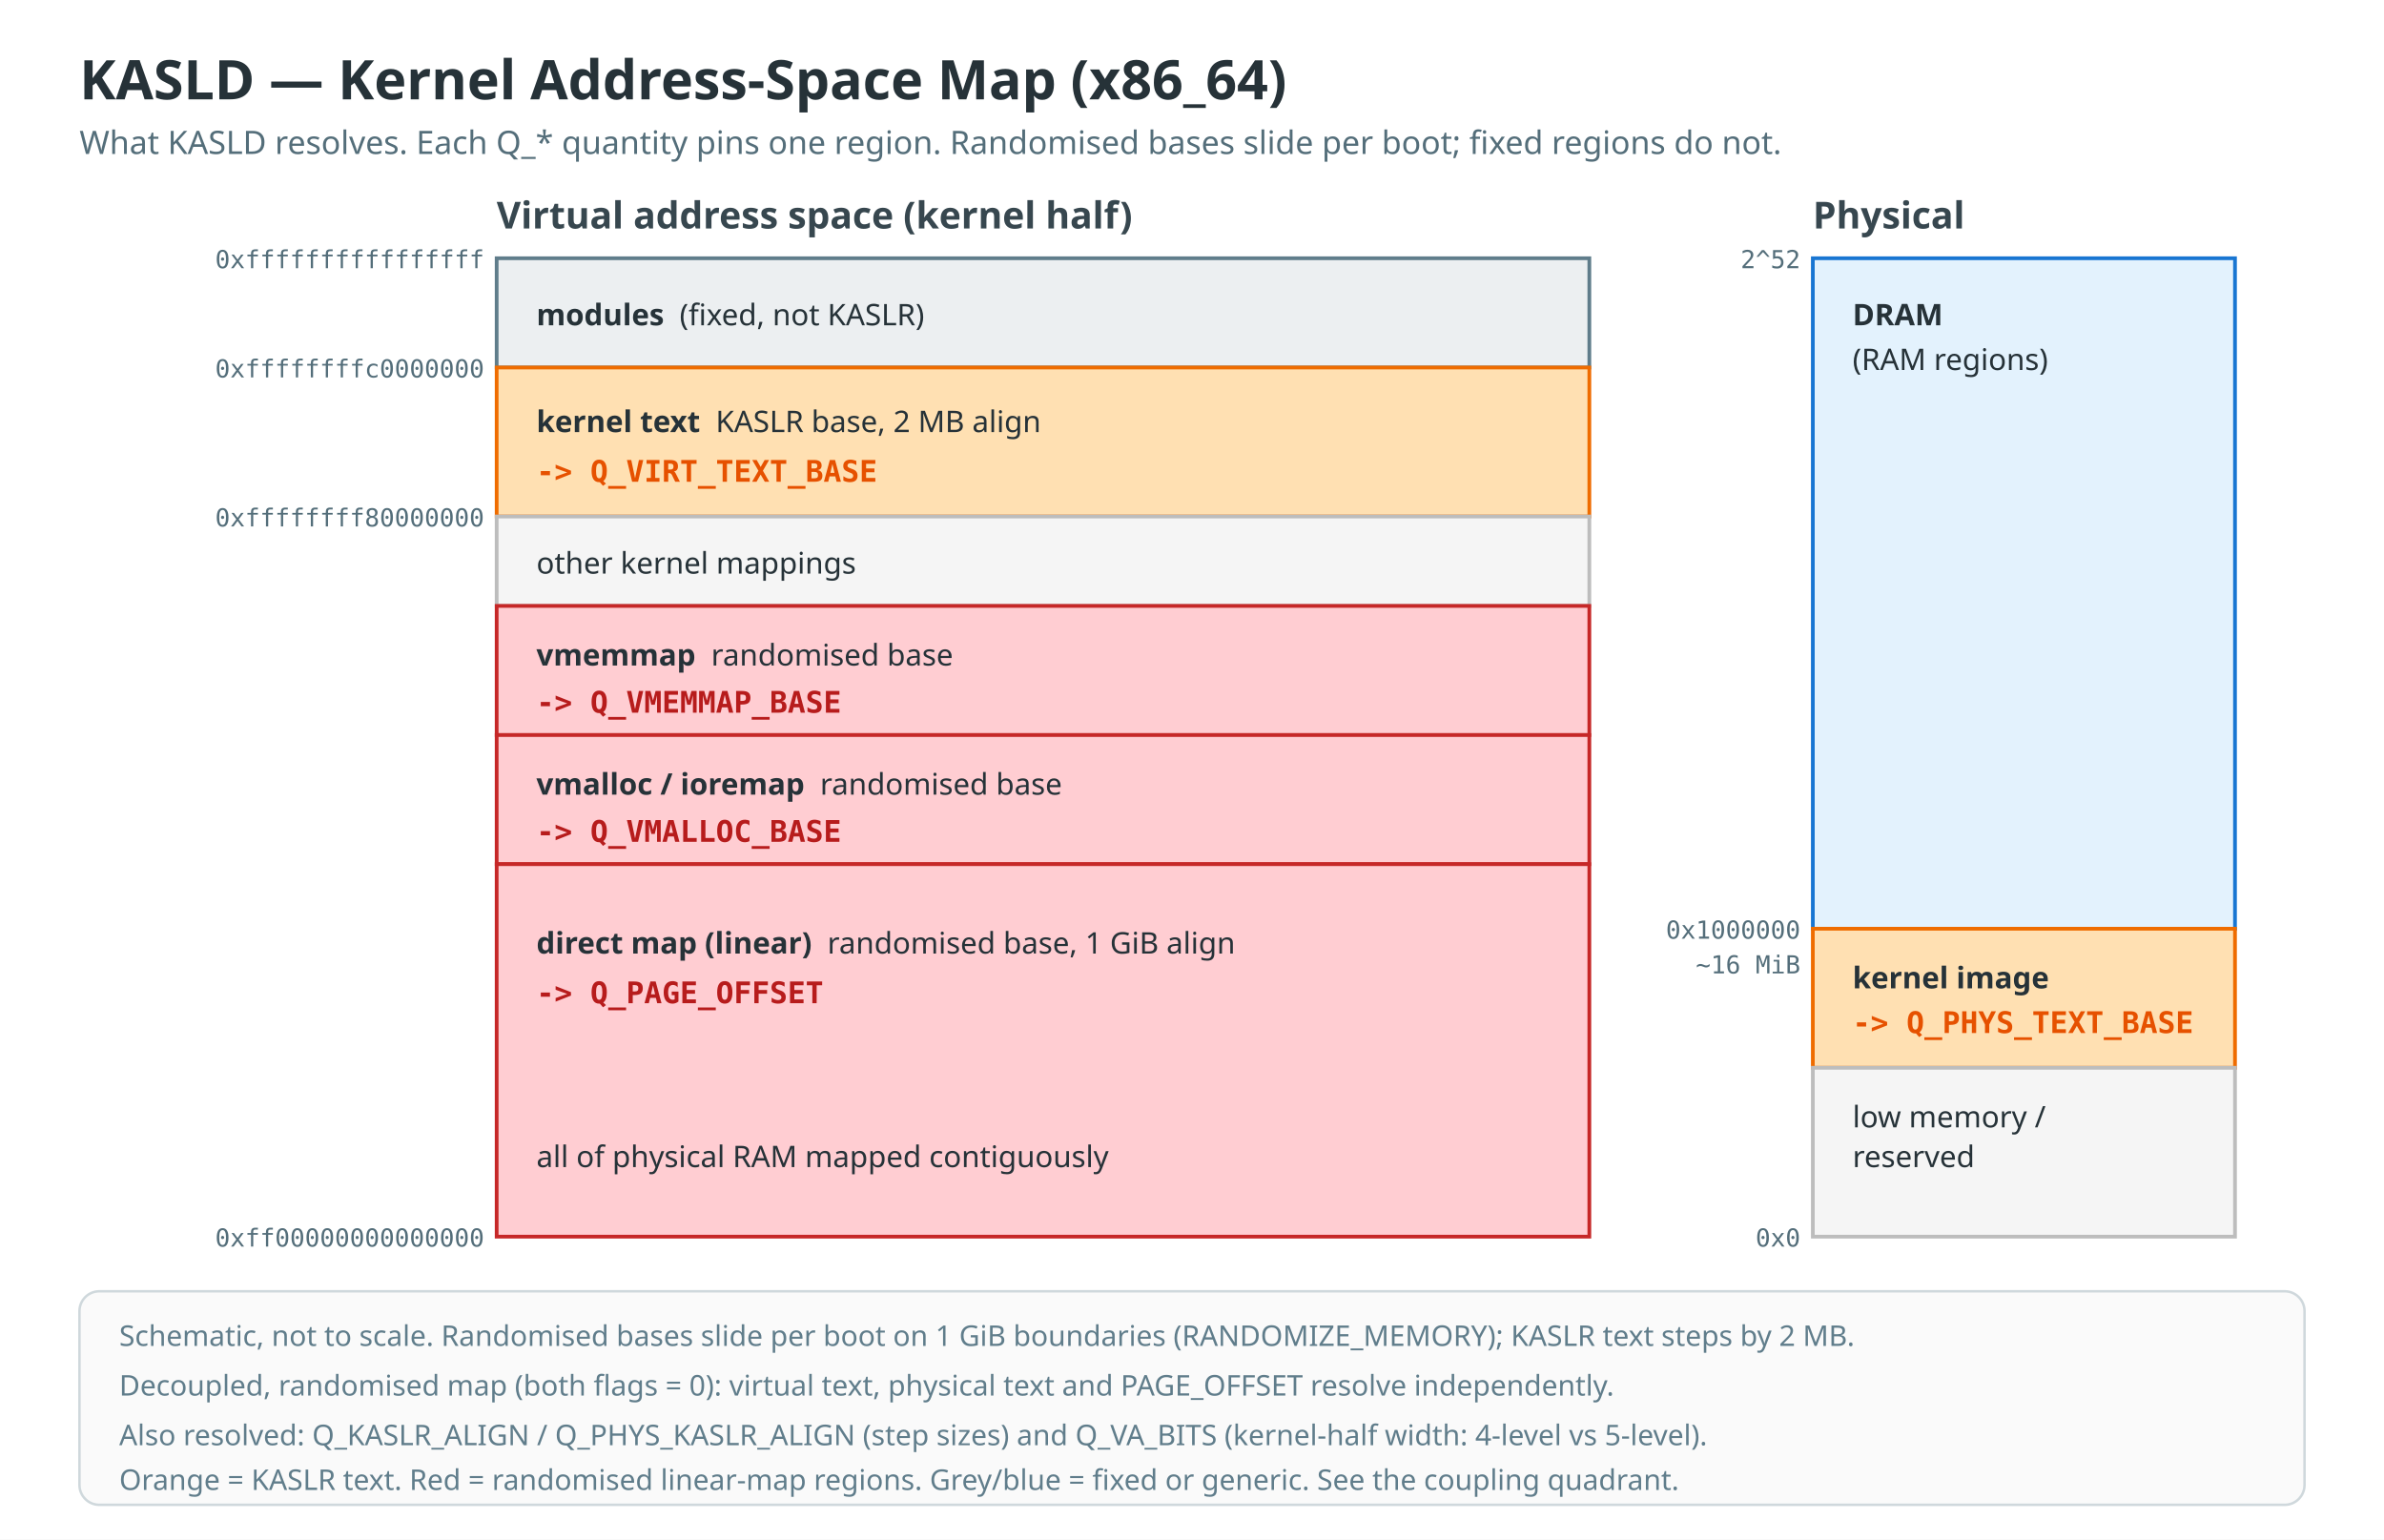
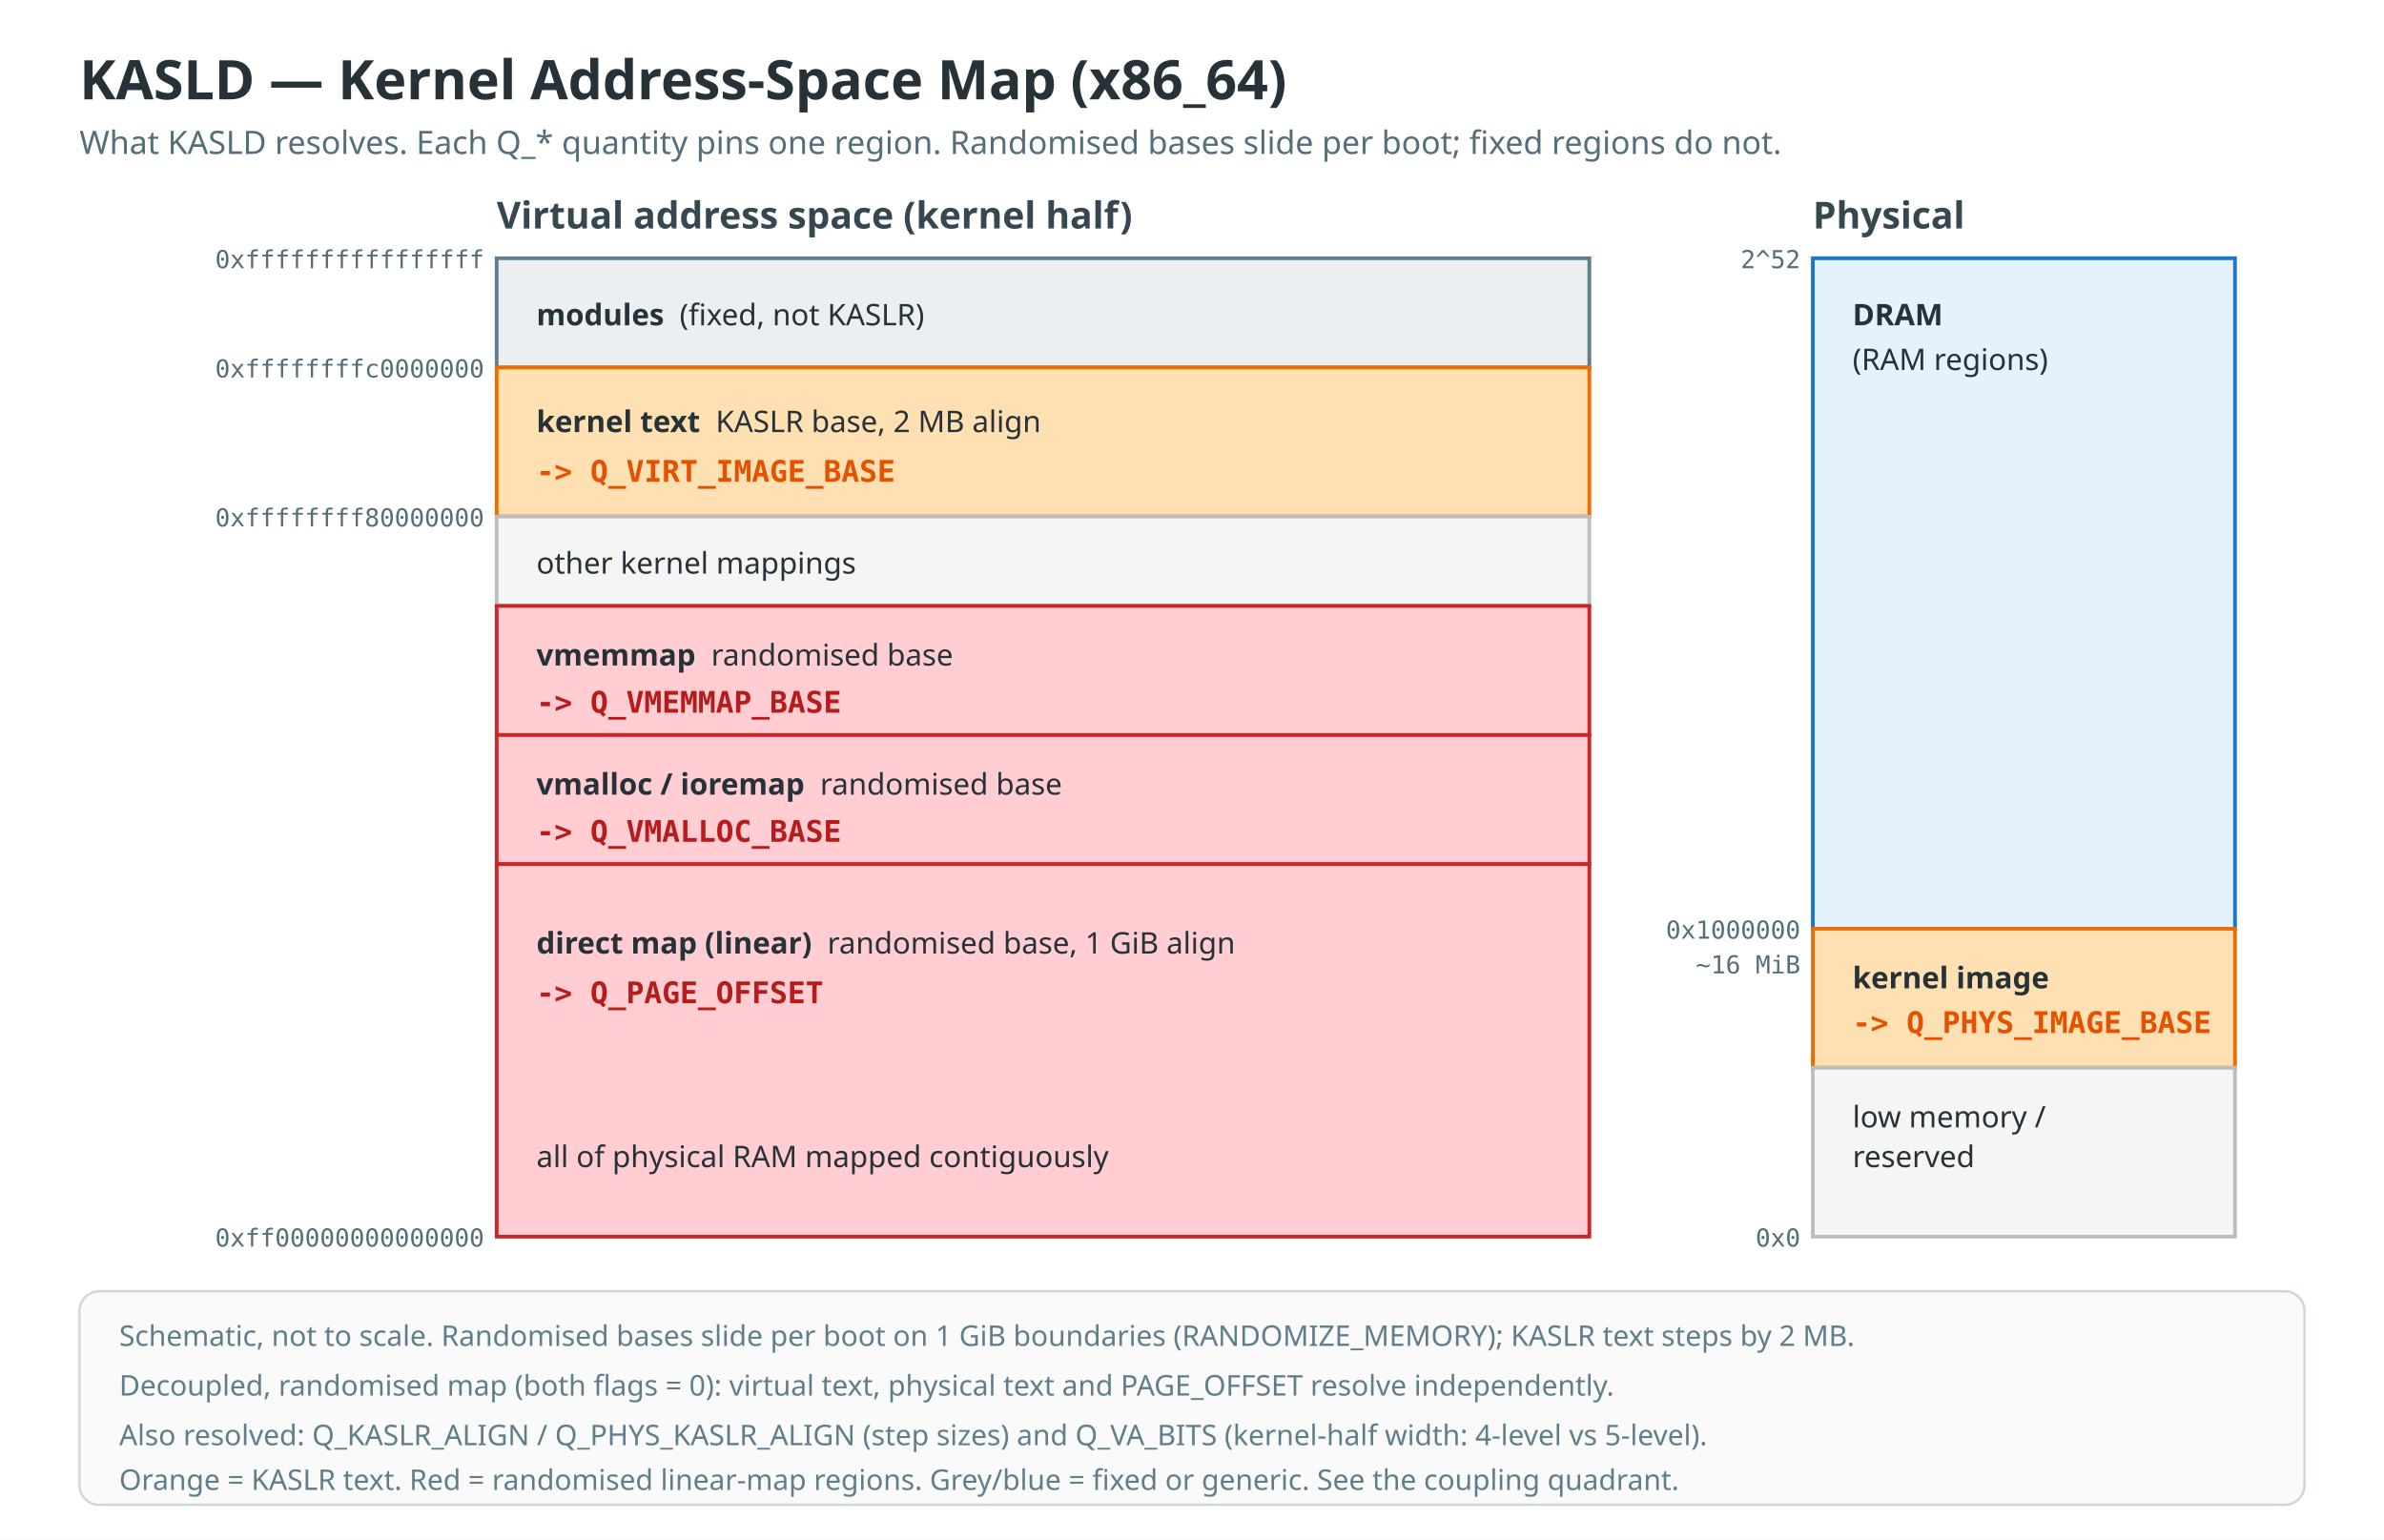
<svg xmlns="http://www.w3.org/2000/svg" width="960" height="620" viewBox="0 0 960 620" font-family="sans-serif">
  <defs>
    <style>
      .title { font-size: 22px; font-weight: 700; fill: #263238; }
      .sub   { font-size: 13px; fill: #546e7a; }
      .col   { font-size: 15px; font-weight: 700; fill: #37474f; }
      .band  { font-size: 12px; fill: #263238; }
      .bandh { font-size: 12px; font-weight: 700; fill: #263238; }
      .q     { font-family: monospace; font-size: 12px; font-weight: 700; }
      .addr  { font-family: monospace; font-size: 10px; fill: #546e7a; }
      .note  { font-size: 11.5px; fill: #607d8b; }
    </style>
  </defs>
  <rect x="0" y="0" width="100%" height="100%" fill="#ffffff" />
  <text x="32" y="40" class="title">KASLD — Kernel Address-Space Map (x86_64)</text>
  <text x="32" y="62" class="sub">What KASLD resolves. Each Q_* quantity pins one region. Randomised bases slide per boot; fixed regions do not.</text>
  <text x="200" y="92" class="col">Virtual address space (kernel half)</text>
  <text x="730" y="92" class="col">Physical</text>
  <rect x="200" y="104" width="440" height="44" fill="#eceff1" stroke="#607d8b" stroke-width="1.5" />
  <text x="216" y="131" class="bandh">modules  <tspan class="band" font-weight="400">(fixed, not KASLR)</tspan>
  </text>
  <rect x="200" y="148" width="440" height="60" fill="#ffe0b2" stroke="#ef6c00" stroke-width="1.5" />
  <text x="216" y="174" class="bandh">kernel text  <tspan class="band" font-weight="400">KASLR base, 2 MB align</tspan>
  </text>
-   <text x="216" y="194" class="q" fill="#e65100">-&gt; Q_VIRT_TEXT_BASE</text>
+   <text x="216" y="194" class="q" fill="#e65100">-&gt; Q_VIRT_IMAGE_BASE</text>
  <rect x="200" y="208" width="440" height="36" fill="#f5f5f5" stroke="#bdbdbd" stroke-width="1.5" />
  <text x="216" y="231" class="band">other kernel mappings</text>
  <rect x="200" y="244" width="440" height="52" fill="#ffcdd2" stroke="#c62828" stroke-width="1.5" />
  <text x="216" y="268" class="bandh">vmemmap  <tspan class="band" font-weight="400">randomised base</tspan>
  </text>
  <text x="216" y="287" class="q" fill="#b71c1c">-&gt; Q_VMEMMAP_BASE</text>
  <rect x="200" y="296" width="440" height="52" fill="#ffcdd2" stroke="#c62828" stroke-width="1.5" />
  <text x="216" y="320" class="bandh">vmalloc / ioremap  <tspan class="band" font-weight="400">randomised base</tspan>
  </text>
  <text x="216" y="339" class="q" fill="#b71c1c">-&gt; Q_VMALLOC_BASE</text>
  <rect x="200" y="348" width="440" height="150" fill="#ffcdd2" stroke="#c62828" stroke-width="1.5" />
  <text x="216" y="384" class="bandh">direct map (linear)  <tspan class="band" font-weight="400">randomised base, 1 GiB align</tspan>
  </text>
  <text x="216" y="404" class="q" fill="#b71c1c">-&gt; Q_PAGE_OFFSET</text>
  <text x="216" y="470" class="band" fill="#90a4ae">all of physical RAM mapped contiguously</text>
  <text x="195" y="108" class="addr" text-anchor="end">0xffffffffffffffff</text>
  <text x="195" y="152" class="addr" text-anchor="end">0xffffffffc0000000</text>
  <text x="195" y="212" class="addr" text-anchor="end">0xffffffff80000000</text>
  <text x="195" y="502" class="addr" text-anchor="end">0xff00000000000000</text>
  <rect x="730" y="104" width="170" height="270" fill="#e3f2fd" stroke="#1976d2" stroke-width="1.5" />
  <text x="746" y="131" class="bandh">DRAM</text>
  <text x="746" y="149" class="band">(RAM regions)</text>
  <rect x="730" y="374" width="170" height="56" fill="#ffe0b2" stroke="#ef6c00" stroke-width="1.5" />
  <text x="746" y="398" class="bandh">kernel image</text>
-   <text x="746" y="416" class="q" fill="#e65100" font-size="11">-&gt; Q_PHYS_TEXT_BASE</text>
+   <text x="746" y="416" class="q" fill="#e65100" font-size="11">-&gt; Q_PHYS_IMAGE_BASE</text>
  <rect x="730" y="430" width="170" height="68" fill="#f5f5f5" stroke="#bdbdbd" stroke-width="1.5" />
  <text x="746" y="454" class="band">low memory /</text>
  <text x="746" y="470" class="band">reserved</text>
  <text x="725" y="108" class="addr" text-anchor="end">2^52</text>
  <text x="725" y="378" class="addr" text-anchor="end">0x1000000</text>
  <text x="725" y="502" class="addr" text-anchor="end">0x0</text>
  <text x="725" y="392" class="addr" text-anchor="end" fill="#90a4ae">~16 MiB</text>
  <rect x="32" y="520" width="896" height="86" rx="8" fill="#fafafa" stroke="#cfd8dc" />
  <text x="48" y="542" class="note">Schematic, not to scale. Randomised bases slide per boot on 1 GiB boundaries (RANDOMIZE_MEMORY); KASLR text steps by 2 MB.</text>
  <text x="48" y="562" class="note">Decoupled, randomised map (both flags = 0): virtual text, physical text and PAGE_OFFSET resolve independently.</text>
  <text x="48" y="582" class="note">Also resolved: Q_KASLR_ALIGN / Q_PHYS_KASLR_ALIGN (step sizes) and Q_VA_BITS (kernel-half width: 4-level vs 5-level).</text>
  <text x="48" y="600" class="note">Orange = KASLR text. Red = randomised linear-map regions. Grey/blue = fixed or generic. See the coupling quadrant.</text>
</svg>
